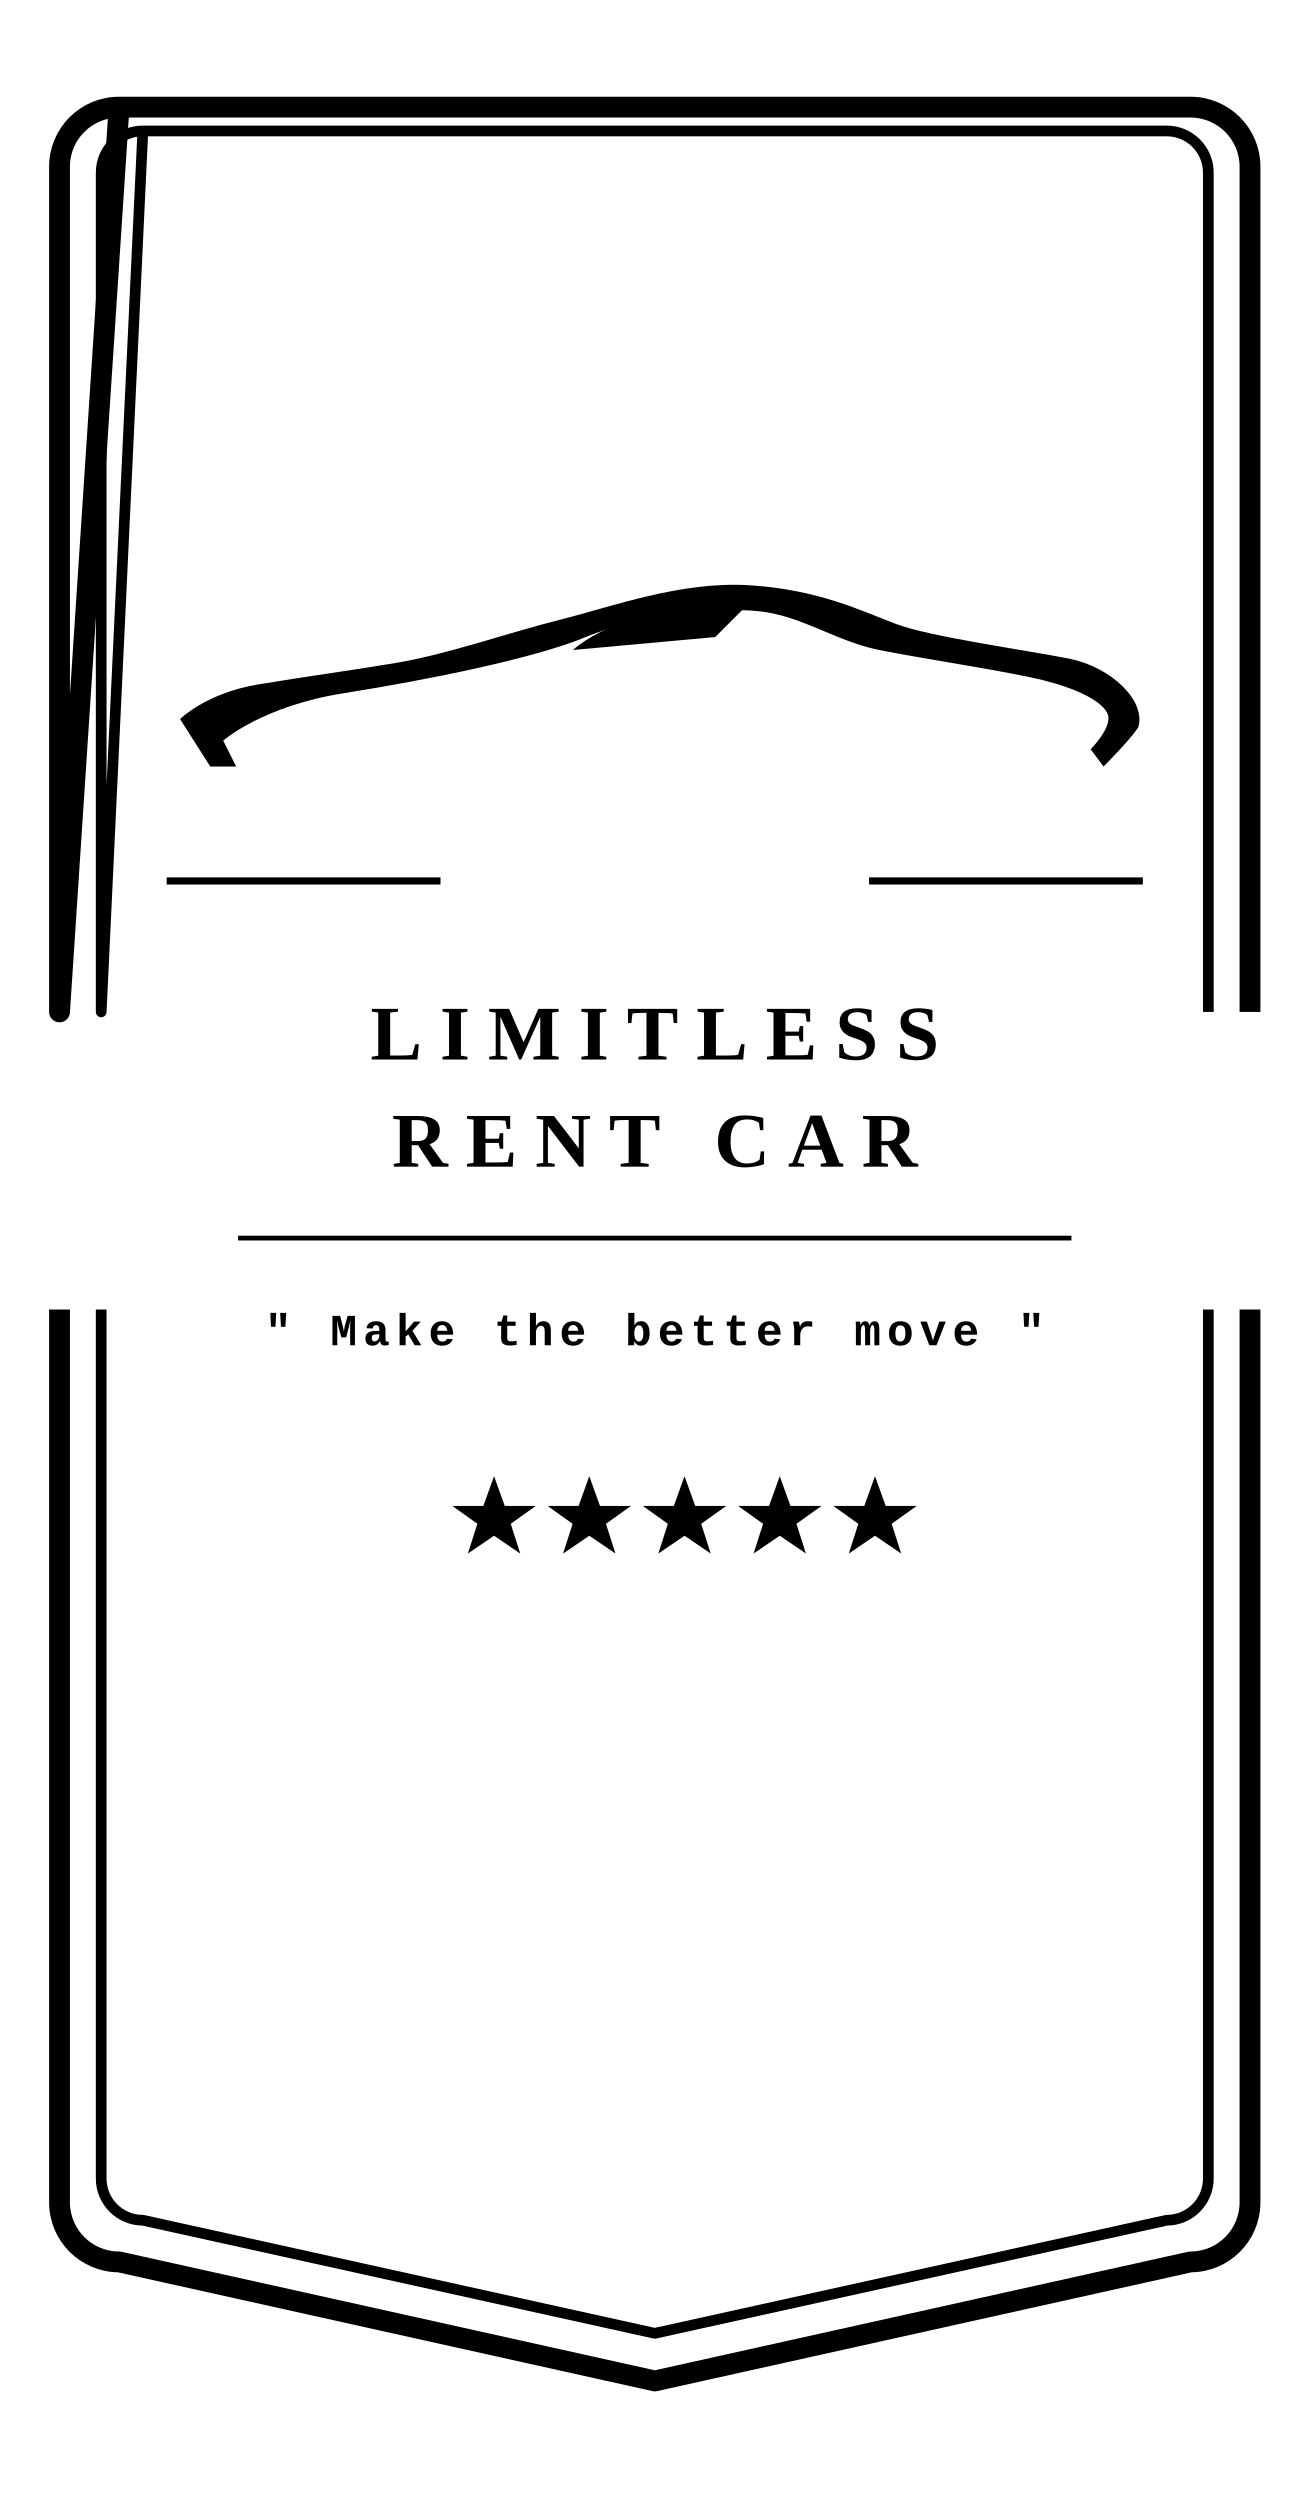
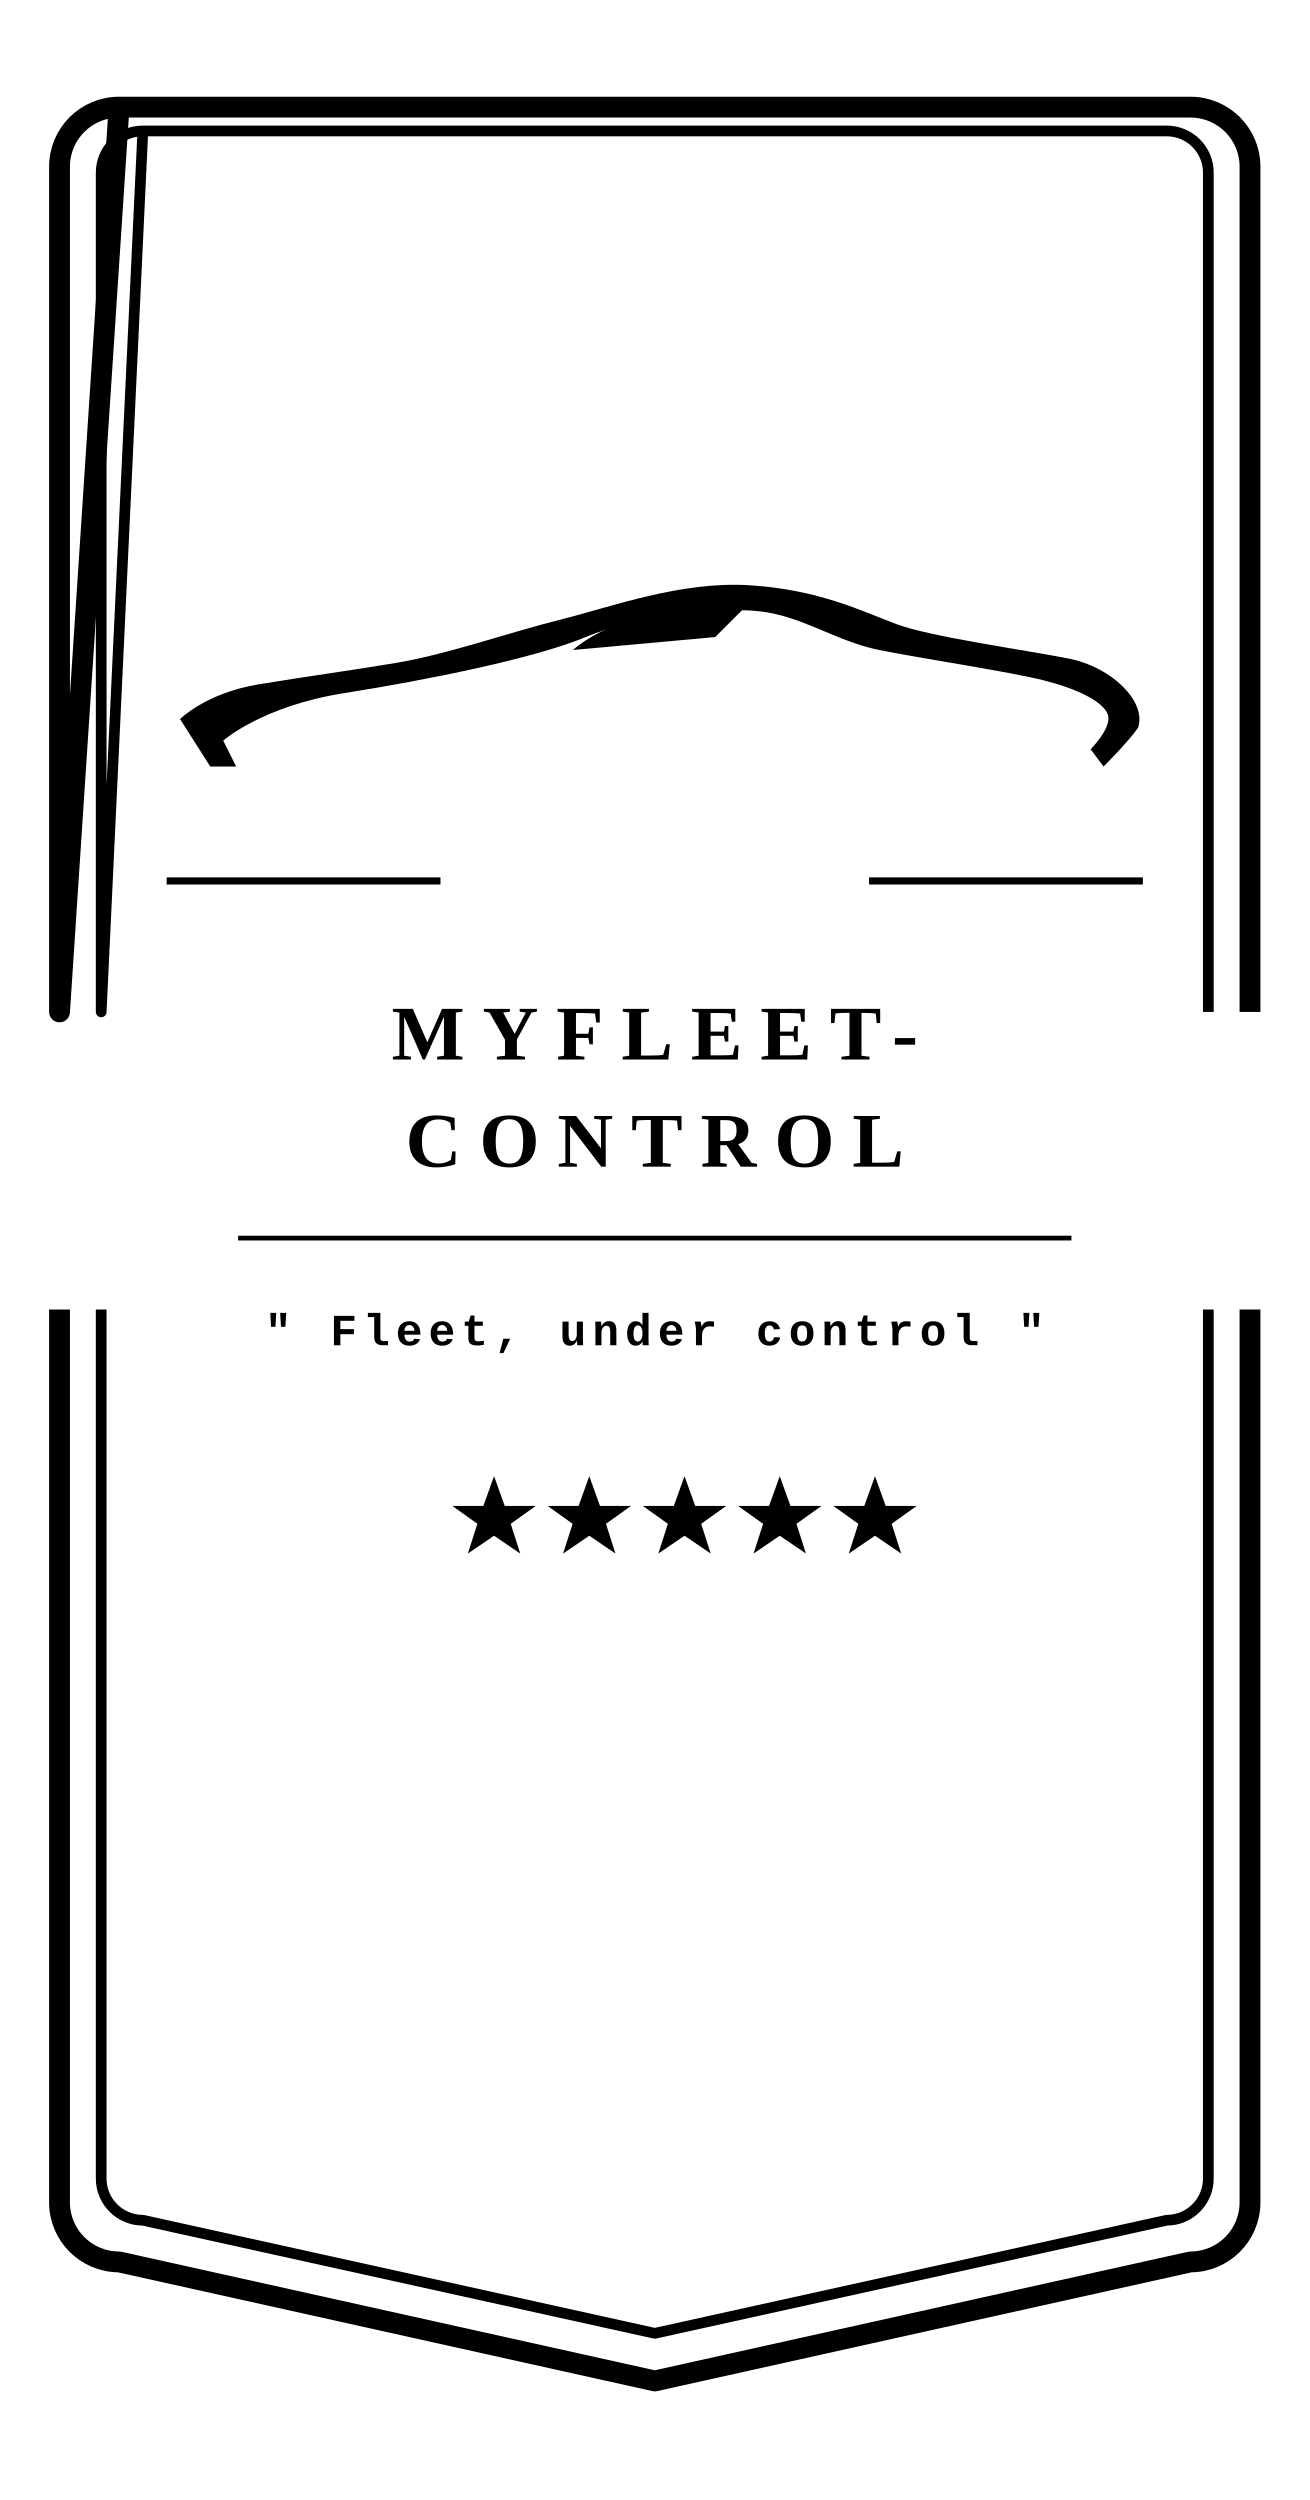
<svg xmlns="http://www.w3.org/2000/svg" viewBox="0 0 220 420" width="220" height="420">
  <path d="M 20,18 L 200,18 A 10,10 0 0 1 210,28 L 210,170 M 210,220 L 210,370 A 10,10 0 0 1 200,380 L 110,400 L 20,380 A 10,10 0 0 1 10,370 L 10,220 M 10,170 L 10,28 A 10,10 0 0 1 20,18 Z" fill="none" stroke="#000000" stroke-width="3.5" stroke-linejoin="round" />
  <path d="M 24,22 L 196,22 A 7,7 0 0 1 203,29 L 203,170 M 203,220 L 203,366 A 7,7 0 0 1 196,373 L 110,392 L 24,373 A 7,7 0 0 1 17,366 L 17,220 M 17,170 L 17,29 A 7,7 0 0 1 24,22 Z" fill="none" stroke="#000000" stroke-width="1.8" stroke-linejoin="round" />
  <g transform="translate(110, 115) scale(0.145) translate(-640, -450)">
    <path d="M 90,490 C 90,490 120,460 180,450 C 240,440 280,435 340,425 C 400,415 470,390 530,375 C 590,360 670,330 750,335 C 830,340 880,365 920,380 C 960,395 1070,410 1120,420 C 1170,430 1210,470 1200,500 C 1190,515 1160,545 1160,545 L 1145,525 C 1145,525 1170,500 1165,485 C 1160,470 1130,455 1090,445 C 1050,435 950,420 900,410 C 850,400 810,370 760,365 C 710,360 620,370 560,395 C 500,420 375,445 280,460 C 185,475 140,515 140,515 L 155,545 L 125,545 Z" fill="#000000" />
    <path d="M 545,410 C 580,380 650,355 745,360 L 710,395 Z" fill="#000000" />
  </g>
  <line x1="28" y1="148" x2="74" y2="148" stroke="#000000" stroke-width="1.2" />
  <line x1="146" y1="148" x2="192" y2="148" stroke="#000000" stroke-width="1.2" />
-   <text x="110" y="178" font-family="'Cinzel', 'Georgia', 'Times New Roman', serif" font-size="13" fill="#000000" font-weight="bold" text-anchor="middle" letter-spacing="3">LIMITLESS</text>
-   <text x="110" y="196" font-family="'Cinzel', 'Georgia', 'Times New Roman', serif" font-size="13" fill="#000000" font-weight="bold" text-anchor="middle" letter-spacing="3">RENT CAR</text>
+   <text x="110" y="178" font-family="'Cinzel', 'Georgia', 'Times New Roman', serif" font-size="13" fill="#000000" font-weight="bold" text-anchor="middle" letter-spacing="3">MYFLEET-</text>
+   <text x="110" y="196" font-family="'Cinzel', 'Georgia', 'Times New Roman', serif" font-size="13" fill="#000000" font-weight="bold" text-anchor="middle" letter-spacing="3">CONTROL</text>
  <line x1="40" y1="208" x2="180" y2="208" stroke="#000000" stroke-width="0.8" />
-   <text x="110" y="226" font-family="'Courier New', monospace" font-size="7.5" fill="#000000" font-weight="bold" text-anchor="middle" letter-spacing="1">" Make the better move "</text>
+   <text x="110" y="226" font-family="'Courier New', monospace" font-size="7.5" fill="#000000" font-weight="bold" text-anchor="middle" letter-spacing="1">" Fleet, under control "</text>
  <g fill="#000000" transform="translate(110, 248) translate(-33, 0)">
    <polygon points="6,0 7.8,5 13,5 8.8,8 10.4,13 6,10 1.6,13 3.2,8 -1,5 4.2,5" transform="translate(0,0)" />
    <polygon points="6,0 7.8,5 13,5 8.8,8 10.4,13 6,10 1.6,13 3.2,8 -1,5 4.2,5" transform="translate(16,0)" />
    <polygon points="6,0 7.8,5 13,5 8.8,8 10.4,13 6,10 1.6,13 3.2,8 -1,5 4.2,5" transform="translate(32,0)" />
    <polygon points="6,0 7.8,5 13,5 8.8,8 10.4,13 6,10 1.6,13 3.2,8 -1,5 4.2,5" transform="translate(48,0)" />
    <polygon points="6,0 7.8,5 13,5 8.8,8 10.4,13 6,10 1.6,13 3.2,8 -1,5 4.2,5" transform="translate(64,0)" />
  </g>
</svg>
